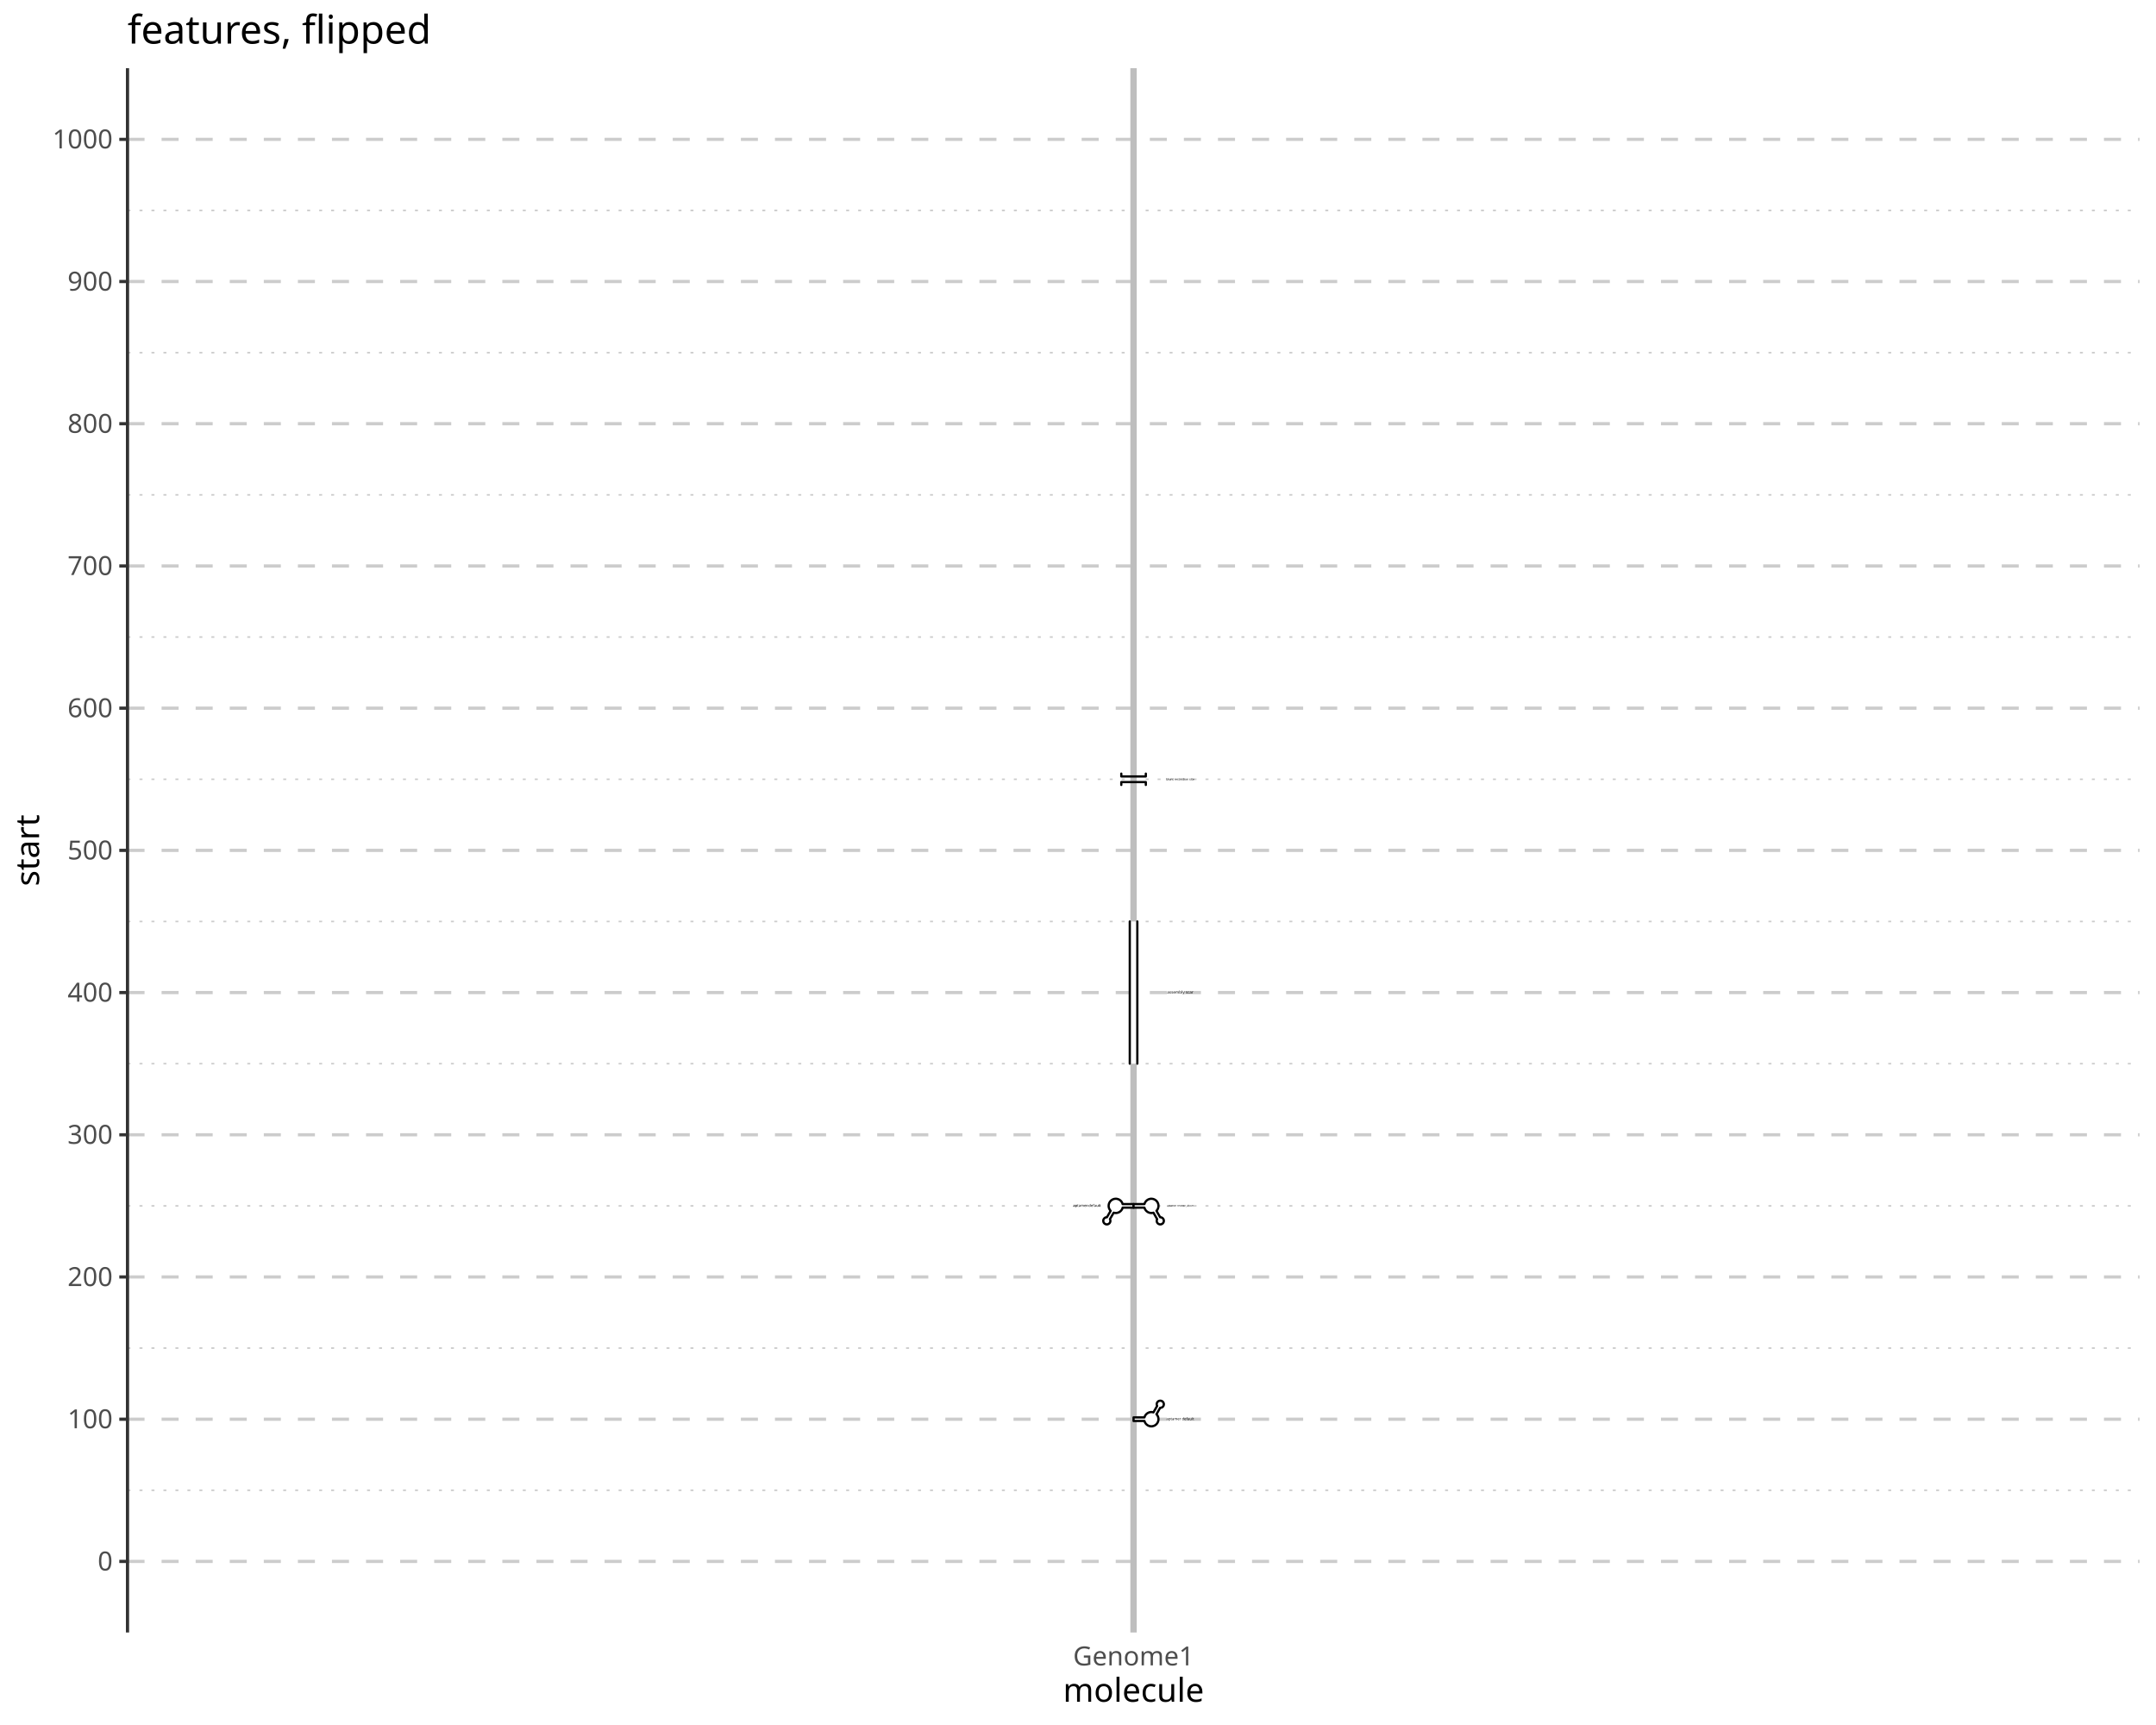
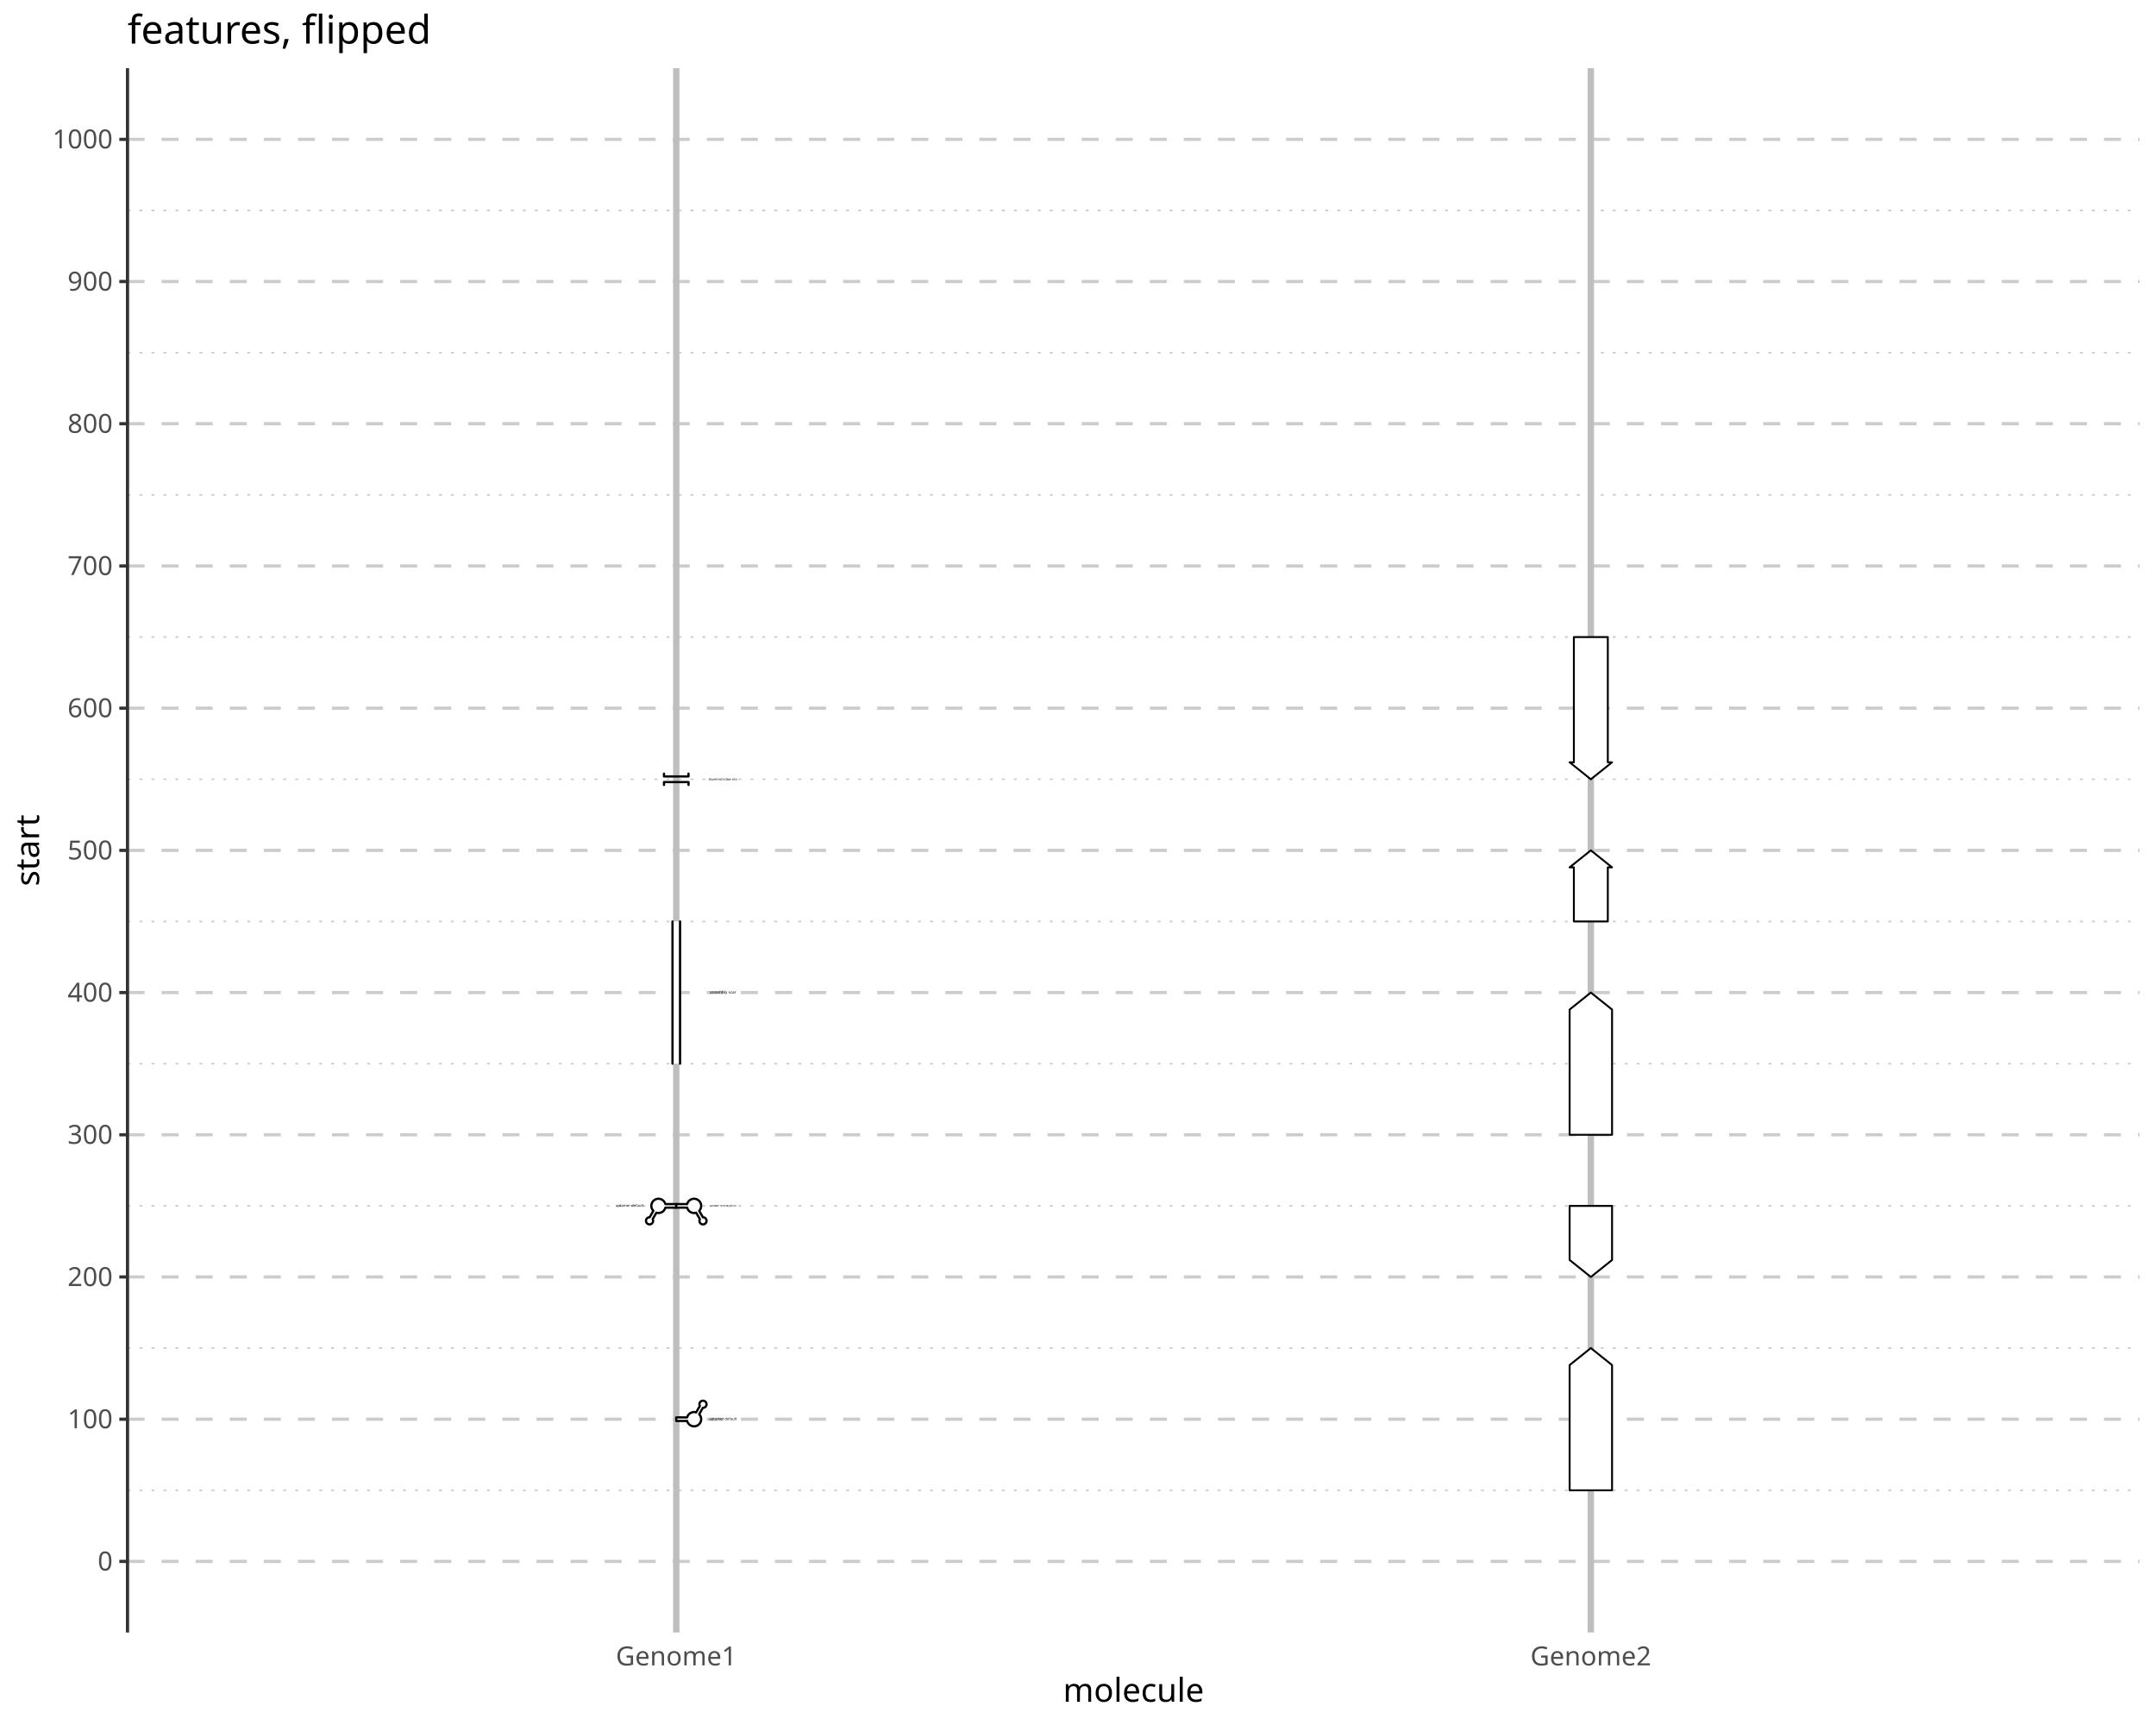
<svg xmlns="http://www.w3.org/2000/svg" class="svglite" data-engine-version="2.0" width="720.00pt" height="576.00pt" viewBox="0 0 720.00 576.00">
  <defs>
    <style type="text/css">
    .svglite line, .svglite polyline, .svglite polygon, .svglite path, .svglite rect, .svglite circle {
      fill: none;
      stroke: #000000;
      stroke-linecap: round;
      stroke-linejoin: round;
      stroke-miterlimit: 10.00;
    }
  </style>
  </defs>
  <rect width="100%" height="100%" style="stroke: none; fill: #FFFFFF;" />
  <defs>
    <clipPath id="cpMC4wMHw3MjAuMDB8MC4wMHw1NzYuMDA=">
      <rect x="0.00" y="0.00" width="720.00" height="576.00" />
    </clipPath>
  </defs>
  <g clip-path="url(#cpMC4wMHw3MjAuMDB8MC4wMHw1NzYuMDA=)">
    <rect x="0.00" y="0.00" width="720.00" height="576.00" style="stroke-width: 1.07; stroke: #FFFFFF; fill: #FFFFFF;" />
  </g>
  <defs>
    <clipPath id="cpNDIuNTh8NzE0LjUyfDIyLjc4fDU0NS4xMQ==">
      <rect x="42.58" y="22.78" width="671.94" height="522.33" />
    </clipPath>
  </defs>
  <g clip-path="url(#cpNDIuNTh8NzE0LjUyfDIyLjc4fDU0NS4xMQ==)">
    <polyline points="42.58,497.63 714.52,497.63 " style="stroke-width: 0.53; stroke: #CCCCCC; stroke-dasharray: 1.00,3.00; stroke-linecap: butt;" />
    <polyline points="42.58,450.14 714.52,450.14 " style="stroke-width: 0.53; stroke: #CCCCCC; stroke-dasharray: 1.00,3.00; stroke-linecap: butt;" />
    <polyline points="42.58,402.66 714.52,402.66 " style="stroke-width: 0.53; stroke: #CCCCCC; stroke-dasharray: 1.00,3.00; stroke-linecap: butt;" />
    <polyline points="42.58,355.17 714.52,355.17 " style="stroke-width: 0.53; stroke: #CCCCCC; stroke-dasharray: 1.00,3.00; stroke-linecap: butt;" />
    <polyline points="42.58,307.69 714.52,307.69 " style="stroke-width: 0.53; stroke: #CCCCCC; stroke-dasharray: 1.00,3.00; stroke-linecap: butt;" />
    <polyline points="42.58,260.21 714.52,260.21 " style="stroke-width: 0.53; stroke: #CCCCCC; stroke-dasharray: 1.00,3.00; stroke-linecap: butt;" />
    <polyline points="42.58,212.72 714.52,212.72 " style="stroke-width: 0.53; stroke: #CCCCCC; stroke-dasharray: 1.00,3.00; stroke-linecap: butt;" />
    <polyline points="42.58,165.24 714.52,165.24 " style="stroke-width: 0.53; stroke: #CCCCCC; stroke-dasharray: 1.00,3.00; stroke-linecap: butt;" />
    <polyline points="42.58,117.75 714.52,117.75 " style="stroke-width: 0.53; stroke: #CCCCCC; stroke-dasharray: 1.00,3.00; stroke-linecap: butt;" />
    <polyline points="42.58,70.27 714.52,70.27 " style="stroke-width: 0.53; stroke: #CCCCCC; stroke-dasharray: 1.00,3.00; stroke-linecap: butt;" />
    <polyline points="42.58,521.37 714.52,521.37 " style="stroke-width: 1.07; stroke: #CCCCCC; stroke-dasharray: 5.69,5.69; stroke-linecap: butt;" />
    <polyline points="42.58,473.89 714.52,473.89 " style="stroke-width: 1.07; stroke: #CCCCCC; stroke-dasharray: 5.69,5.69; stroke-linecap: butt;" />
    <polyline points="42.58,426.40 714.52,426.40 " style="stroke-width: 1.07; stroke: #CCCCCC; stroke-dasharray: 5.69,5.69; stroke-linecap: butt;" />
    <polyline points="42.58,378.92 714.52,378.92 " style="stroke-width: 1.07; stroke: #CCCCCC; stroke-dasharray: 5.69,5.69; stroke-linecap: butt;" />
    <polyline points="42.58,331.43 714.52,331.43 " style="stroke-width: 1.07; stroke: #CCCCCC; stroke-dasharray: 5.69,5.69; stroke-linecap: butt;" />
    <polyline points="42.58,283.95 714.52,283.95 " style="stroke-width: 1.07; stroke: #CCCCCC; stroke-dasharray: 5.69,5.69; stroke-linecap: butt;" />
    <polyline points="42.58,236.46 714.52,236.46 " style="stroke-width: 1.07; stroke: #CCCCCC; stroke-dasharray: 5.69,5.69; stroke-linecap: butt;" />
    <polyline points="42.58,188.98 714.52,188.98 " style="stroke-width: 1.07; stroke: #CCCCCC; stroke-dasharray: 5.69,5.69; stroke-linecap: butt;" />
    <polyline points="42.58,141.49 714.52,141.49 " style="stroke-width: 1.07; stroke: #CCCCCC; stroke-dasharray: 5.69,5.69; stroke-linecap: butt;" />
    <polyline points="42.58,94.01 714.52,94.01 " style="stroke-width: 1.07; stroke: #CCCCCC; stroke-dasharray: 5.69,5.69; stroke-linecap: butt;" />
    <polyline points="42.58,46.53 714.52,46.53 " style="stroke-width: 1.07; stroke: #CCCCCC; stroke-dasharray: 5.69,5.69; stroke-linecap: butt;" />
-     <polyline points="378.55,545.11 378.55,22.78 " style="stroke-width: 2.13; stroke: #BEBEBE; stroke-linecap: butt;" />
-     <polygon points="378.55,473.29 382.19,473.29 382.19,473.29 382.22,473.19 382.26,473.08 382.30,472.98 382.34,472.88 382.39,472.79 382.44,472.69 382.50,472.60 382.55,472.51 382.62,472.43 382.68,472.35 382.76,472.27 382.83,472.19 382.91,472.12 382.99,472.05 383.07,471.98 383.16,471.92 383.25,471.86 383.34,471.81 383.43,471.76 383.53,471.71 383.63,471.67 383.73,471.63 383.83,471.60 383.94,471.57 384.05,471.55 384.16,471.53 384.27,471.52 384.38,471.51 384.49,471.51 384.49,471.51 384.52,471.51 384.54,471.51 384.57,471.51 384.59,471.51 384.62,471.51 384.64,471.51 384.67,471.52 384.69,471.52 384.72,471.52 384.74,471.52 384.76,471.52 384.79,471.53 384.81,471.53 384.84,471.53 384.86,471.54 384.88,471.54 384.91,471.55 384.93,471.55 384.96,471.55 384.98,471.56 385.00,471.56 385.03,471.57 385.05,471.57 385.07,471.58 385.10,471.59 385.12,471.59 385.14,471.60 385.17,471.61 385.19,471.61 386.43,469.46 386.43,469.46 386.42,469.44 386.41,469.42 386.41,469.40 386.40,469.39 386.39,469.37 386.38,469.35 386.37,469.33 386.37,469.31 386.36,469.30 386.35,469.28 386.35,469.26 386.34,469.24 386.33,469.22 386.33,469.20 386.32,469.18 386.32,469.16 386.31,469.14 386.31,469.12 386.31,469.10 386.30,469.08 386.30,469.06 386.30,469.04 386.29,469.02 386.29,469.00 386.29,468.98 386.29,468.96 386.29,468.94 386.29,468.92 386.29,468.90 386.29,468.90 386.29,468.83 386.29,468.76 386.30,468.70 386.32,468.63 386.33,468.57 386.35,468.51 386.37,468.45 386.40,468.39 386.43,468.33 386.46,468.28 386.49,468.23 386.53,468.18 386.57,468.13 386.61,468.08 386.66,468.03 386.70,467.99 386.75,467.95 386.80,467.92 386.86,467.88 386.91,467.85 386.97,467.82 387.03,467.80 387.09,467.77 387.15,467.75 387.21,467.74 387.28,467.73 387.34,467.72 387.41,467.71 387.48,467.71 387.48,467.71 387.54,467.71 387.61,467.72 387.67,467.73 387.74,467.74 387.80,467.75 387.86,467.77 387.92,467.80 387.98,467.82 388.04,467.85 388.09,467.88 388.15,467.92 388.20,467.95 388.25,467.99 388.29,468.03 388.34,468.08 388.38,468.13 388.42,468.18 388.46,468.23 388.49,468.28 388.52,468.33 388.55,468.39 388.58,468.45 388.60,468.51 388.62,468.57 388.63,468.63 388.65,468.70 388.66,468.76 388.66,468.83 388.66,468.90 388.66,468.90 388.66,468.96 388.66,469.03 388.65,469.10 388.63,469.16 388.62,469.22 388.60,469.29 388.58,469.35 388.55,469.40 388.52,469.46 388.49,469.52 388.46,469.57 388.42,469.62 388.38,469.67 388.34,469.72 388.29,469.76 388.25,469.80 388.20,469.84 388.15,469.88 388.09,469.91 388.04,469.94 387.98,469.97 387.92,470.00 387.86,470.02 387.80,470.04 387.74,470.06 387.67,470.07 387.61,470.08 387.54,470.08 387.48,470.09 387.48,470.09 387.47,470.09 387.47,470.09 387.47,470.09 387.47,470.09 387.47,470.09 387.47,470.09 387.47,470.09 387.47,470.09 387.47,470.08 387.46,470.08 387.46,470.08 387.46,470.08 387.46,470.08 387.46,470.08 387.46,470.08 387.46,470.08 387.46,470.08 387.46,470.08 387.45,470.08 387.45,470.08 387.45,470.08 387.45,470.08 387.45,470.08 387.45,470.08 387.45,470.08 387.45,470.08 387.45,470.08 387.45,470.08 387.44,470.08 386.20,472.24 386.20,472.24 386.24,472.28 386.28,472.33 386.32,472.37 386.36,472.42 386.40,472.47 386.44,472.52 386.47,472.57 386.51,472.62 386.54,472.68 386.57,472.73 386.60,472.78 386.63,472.84 386.65,472.89 386.68,472.95 386.70,473.01 386.72,473.07 386.75,473.13 386.77,473.19 386.78,473.25 386.80,473.31 386.81,473.37 386.83,473.43 386.84,473.50 386.85,473.56 386.86,473.62 386.86,473.69 386.87,473.75 386.87,473.82 386.87,473.89 386.87,473.89 386.87,474.02 386.86,474.15 386.84,474.28 386.81,474.41 386.78,474.54 386.74,474.66 386.70,474.78 386.64,474.90 386.59,475.01 386.52,475.12 386.46,475.23 386.38,475.33 386.30,475.43 386.22,475.52 386.13,475.61 386.04,475.69 385.94,475.77 385.84,475.85 385.73,475.92 385.62,475.98 385.51,476.04 385.39,476.09 385.27,476.13 385.15,476.17 385.02,476.20 384.89,476.23 384.76,476.25 384.63,476.26 384.49,476.26 384.49,476.26 384.38,476.26 384.27,476.25 384.16,476.24 384.05,476.22 383.94,476.20 383.83,476.17 383.73,476.14 383.63,476.10 383.53,476.06 383.43,476.01 383.34,475.96 383.25,475.91 383.16,475.85 383.07,475.79 382.99,475.72 382.91,475.65 382.83,475.58 382.76,475.50 382.68,475.42 382.62,475.34 382.55,475.26 382.49,475.17 382.44,475.08 382.39,474.98 382.34,474.89 382.30,474.79 382.26,474.69 382.22,474.59 382.19,474.48 378.55,474.48 " style="stroke-width: 0.75; fill: #FFFFFF;" />
-     <polygon points="378.55,403.25 374.91,403.25 374.91,403.25 374.88,403.36 374.84,403.46 374.81,403.56 374.76,403.66 374.72,403.76 374.66,403.85 374.61,403.94 374.55,404.03 374.49,404.12 374.42,404.20 374.35,404.28 374.27,404.35 374.20,404.43 374.12,404.50 374.03,404.56 373.95,404.62 373.86,404.68 373.77,404.74 373.67,404.79 373.57,404.83 373.47,404.87 373.37,404.91 373.27,404.94 373.16,404.97 373.06,404.99 372.95,405.01 372.84,405.03 372.72,405.03 372.61,405.04 372.61,405.04 372.58,405.04 372.56,405.04 372.54,405.03 372.51,405.03 372.49,405.03 372.46,405.03 372.44,405.03 372.41,405.03 372.39,405.03 372.36,405.02 372.34,405.02 372.31,405.02 372.29,405.01 372.27,405.01 372.24,405.01 372.22,405.00 372.19,405.00 372.17,405.00 372.15,404.99 372.12,404.99 372.10,404.98 372.08,404.98 372.05,404.97 372.03,404.96 372.01,404.96 371.98,404.95 371.96,404.95 371.94,404.94 371.92,404.93 370.67,407.09 370.67,407.09 370.68,407.11 370.69,407.12 370.70,407.14 370.71,407.16 370.71,407.18 370.72,407.19 370.73,407.21 370.74,407.23 370.74,407.25 370.75,407.27 370.76,407.29 370.76,407.31 370.77,407.33 370.77,407.34 370.78,407.36 370.78,407.38 370.79,407.40 370.79,407.42 370.80,407.44 370.80,407.46 370.80,407.48 370.81,407.50 370.81,407.52 370.81,407.54 370.81,407.56 370.81,407.58 370.82,407.61 370.82,407.63 370.82,407.65 370.82,407.65 370.81,407.72 370.81,407.78 370.80,407.85 370.79,407.91 370.77,407.97 370.75,408.04 370.73,408.10 370.70,408.15 370.67,408.21 370.64,408.27 370.61,408.32 370.57,408.37 370.53,408.42 370.49,408.47 370.45,408.51 370.40,408.55 370.35,408.59 370.30,408.63 370.25,408.66 370.19,408.69 370.13,408.72 370.08,408.75 370.02,408.77 369.95,408.79 369.89,408.81 369.83,408.82 369.76,408.83 369.70,408.83 369.63,408.84 369.63,408.84 369.56,408.83 369.49,408.83 369.43,408.82 369.36,408.81 369.30,408.79 369.24,408.77 369.18,408.75 369.12,408.72 369.06,408.69 369.01,408.66 368.96,408.63 368.91,408.59 368.86,408.55 368.81,408.51 368.77,408.47 368.72,408.42 368.68,408.37 368.65,408.32 368.61,408.27 368.58,408.21 368.55,408.15 368.53,408.10 368.50,408.04 368.48,407.97 368.47,407.91 368.46,407.85 368.45,407.78 368.44,407.72 368.44,407.65 368.44,407.65 368.44,407.58 368.45,407.51 368.46,407.45 368.47,407.38 368.48,407.32 368.50,407.26 368.53,407.20 368.55,407.14 368.58,407.08 368.61,407.03 368.65,406.98 368.68,406.93 368.72,406.88 368.77,406.83 368.81,406.79 368.86,406.74 368.91,406.70 368.96,406.67 369.01,406.63 369.06,406.60 369.12,406.57 369.18,406.55 369.24,406.52 369.30,406.50 369.36,406.49 369.43,406.48 369.49,406.47 369.56,406.46 369.63,406.46 369.63,406.46 369.63,406.46 369.63,406.46 369.63,406.46 369.63,406.46 369.63,406.46 369.63,406.46 369.64,406.46 369.64,406.46 369.64,406.46 369.64,406.46 369.64,406.46 369.64,406.46 369.64,406.46 369.64,406.46 369.64,406.46 369.65,406.46 369.65,406.46 369.65,406.46 369.65,406.46 369.65,406.46 369.65,406.46 369.65,406.46 369.65,406.46 369.65,406.46 369.65,406.46 369.66,406.46 369.66,406.46 369.66,406.46 369.66,406.46 370.90,404.31 370.90,404.31 370.86,404.26 370.82,404.22 370.78,404.17 370.74,404.12 370.70,404.08 370.67,404.03 370.63,403.97 370.60,403.92 370.57,403.87 370.53,403.82 370.51,403.76 370.48,403.71 370.45,403.65 370.42,403.59 370.40,403.54 370.38,403.48 370.36,403.42 370.34,403.36 370.32,403.30 370.30,403.24 370.29,403.17 370.28,403.11 370.27,403.05 370.26,402.99 370.25,402.92 370.24,402.86 370.24,402.79 370.23,402.73 370.23,402.66 370.23,402.66 370.24,402.52 370.25,402.39 370.27,402.26 370.29,402.13 370.32,402.01 370.36,401.88 370.41,401.76 370.46,401.65 370.52,401.53 370.58,401.42 370.65,401.32 370.72,401.22 370.80,401.12 370.89,401.02 370.97,400.93 371.07,400.85 371.17,400.77 371.27,400.70 371.37,400.63 371.48,400.57 371.60,400.51 371.71,400.46 371.83,400.41 371.96,400.37 372.08,400.34 372.21,400.32 372.34,400.30 372.48,400.29 372.61,400.28 372.61,400.28 372.72,400.28 372.84,400.29 372.95,400.31 373.06,400.32 373.16,400.35 373.27,400.38 373.37,400.41 373.48,400.44 373.57,400.49 373.67,400.53 373.77,400.58 373.86,400.64 373.95,400.69 374.03,400.76 374.12,400.82 374.20,400.89 374.27,400.96 374.35,401.04 374.42,401.12 374.49,401.20 374.55,401.29 374.61,401.38 374.66,401.47 374.72,401.56 374.76,401.66 374.81,401.76 374.84,401.86 374.88,401.96 374.91,402.06 378.55,402.06 " style="stroke-width: 0.75; fill: #FFFFFF;" />
-     <text x="394.14" y="474.18" text-anchor="middle" style="font-size: 1.22px; font-family: sans;" textLength="8.50px" lengthAdjust="spacingAndGlyphs">aptamer default</text>
-     <text x="362.96" y="402.95" text-anchor="middle" style="font-size: 1.22px; font-family: sans;" textLength="8.50px" lengthAdjust="spacingAndGlyphs">aptamer default</text>
-     <polygon points="378.55,403.25 382.19,403.25 382.19,403.25 382.22,403.36 382.26,403.46 382.30,403.56 382.34,403.66 382.39,403.76 382.44,403.85 382.50,403.94 382.55,404.03 382.62,404.12 382.68,404.20 382.76,404.28 382.83,404.35 382.91,404.43 382.99,404.50 383.07,404.56 383.16,404.62 383.25,404.68 383.34,404.74 383.43,404.79 383.53,404.83 383.63,404.87 383.73,404.91 383.83,404.94 383.94,404.97 384.05,404.99 384.16,405.01 384.27,405.03 384.38,405.03 384.49,405.04 384.49,405.04 384.52,405.04 384.54,405.04 384.57,405.03 384.59,405.03 384.62,405.03 384.64,405.03 384.67,405.03 384.69,405.03 384.72,405.03 384.74,405.02 384.76,405.02 384.79,405.02 384.81,405.01 384.84,405.01 384.86,405.01 384.88,405.00 384.91,405.00 384.93,405.00 384.96,404.99 384.98,404.99 385.00,404.98 385.03,404.98 385.05,404.97 385.07,404.96 385.10,404.96 385.12,404.95 385.14,404.95 385.17,404.94 385.19,404.93 386.43,407.09 386.43,407.09 386.42,407.11 386.41,407.12 386.41,407.14 386.40,407.16 386.39,407.18 386.38,407.19 386.37,407.21 386.37,407.23 386.36,407.25 386.35,407.27 386.35,407.29 386.34,407.31 386.33,407.33 386.33,407.34 386.32,407.36 386.32,407.38 386.31,407.40 386.31,407.42 386.31,407.44 386.30,407.46 386.30,407.48 386.30,407.50 386.29,407.52 386.29,407.54 386.29,407.56 386.29,407.58 386.29,407.61 386.29,407.63 386.29,407.65 386.29,407.65 386.29,407.72 386.29,407.78 386.30,407.85 386.32,407.91 386.33,407.97 386.35,408.04 386.37,408.10 386.40,408.15 386.43,408.21 386.46,408.27 386.49,408.32 386.53,408.37 386.57,408.42 386.61,408.47 386.66,408.51 386.70,408.55 386.75,408.59 386.80,408.63 386.86,408.66 386.91,408.69 386.97,408.72 387.03,408.75 387.09,408.77 387.15,408.79 387.21,408.81 387.28,408.82 387.34,408.83 387.41,408.83 387.48,408.84 387.48,408.84 387.54,408.83 387.61,408.83 387.67,408.82 387.74,408.81 387.80,408.79 387.86,408.77 387.92,408.75 387.98,408.72 388.04,408.69 388.09,408.66 388.15,408.63 388.20,408.59 388.25,408.55 388.29,408.51 388.34,408.47 388.38,408.42 388.42,408.37 388.46,408.32 388.49,408.27 388.52,408.21 388.55,408.15 388.58,408.10 388.60,408.04 388.62,407.97 388.63,407.91 388.65,407.85 388.66,407.78 388.66,407.72 388.66,407.65 388.66,407.65 388.66,407.58 388.66,407.51 388.65,407.45 388.63,407.38 388.62,407.32 388.60,407.26 388.58,407.20 388.55,407.14 388.52,407.08 388.49,407.03 388.46,406.98 388.42,406.93 388.38,406.88 388.34,406.83 388.29,406.79 388.25,406.74 388.20,406.70 388.15,406.67 388.09,406.63 388.04,406.60 387.98,406.57 387.92,406.55 387.86,406.52 387.80,406.50 387.74,406.49 387.67,406.48 387.61,406.47 387.54,406.46 387.48,406.46 387.48,406.46 387.47,406.46 387.47,406.46 387.47,406.46 387.47,406.46 387.47,406.46 387.47,406.46 387.47,406.46 387.47,406.46 387.47,406.46 387.46,406.46 387.46,406.46 387.46,406.46 387.46,406.46 387.46,406.46 387.46,406.46 387.46,406.46 387.46,406.46 387.46,406.46 387.45,406.46 387.45,406.46 387.45,406.46 387.45,406.46 387.45,406.46 387.45,406.46 387.45,406.46 387.45,406.46 387.45,406.46 387.45,406.46 387.44,406.46 386.20,404.31 386.20,404.31 386.24,404.26 386.28,404.22 386.32,404.17 386.36,404.12 386.40,404.08 386.44,404.03 386.47,403.97 386.51,403.92 386.54,403.87 386.57,403.82 386.60,403.76 386.63,403.71 386.65,403.65 386.68,403.59 386.70,403.54 386.72,403.48 386.75,403.42 386.77,403.36 386.78,403.30 386.80,403.24 386.81,403.17 386.83,403.11 386.84,403.05 386.85,402.99 386.86,402.92 386.86,402.86 386.87,402.79 386.87,402.73 386.87,402.66 386.87,402.66 386.87,402.52 386.86,402.39 386.84,402.26 386.81,402.13 386.78,402.01 386.74,401.88 386.70,401.76 386.64,401.65 386.59,401.53 386.52,401.42 386.46,401.32 386.38,401.22 386.30,401.12 386.22,401.02 386.13,400.93 386.04,400.85 385.94,400.77 385.84,400.70 385.73,400.63 385.62,400.57 385.51,400.51 385.39,400.46 385.27,400.41 385.15,400.37 385.02,400.34 384.89,400.32 384.76,400.30 384.63,400.29 384.49,400.28 384.49,400.28 384.38,400.28 384.27,400.29 384.16,400.31 384.05,400.32 383.94,400.35 383.83,400.38 383.73,400.41 383.63,400.44 383.53,400.49 383.43,400.53 383.34,400.58 383.25,400.64 383.16,400.69 383.07,400.76 382.99,400.82 382.91,400.89 382.83,400.96 382.76,401.04 382.68,401.12 382.62,401.20 382.55,401.29 382.49,401.38 382.44,401.47 382.39,401.56 382.34,401.66 382.30,401.76 382.26,401.86 382.22,401.96 382.19,402.06 378.55,402.06 " style="stroke-width: 0.75; fill: #FFFFFF;" />
-     <text x="394.14" y="402.85" text-anchor="middle" style="font-size: 0.81px; font-family: sans;" textLength="8.50px" lengthAdjust="spacingAndGlyphs">aptamer reverse_above</text>
-     <polygon points="377.29,355.17 377.29,307.69 379.81,307.69 379.81,355.17 " style="stroke-width: 0.75; stroke: none; fill: #FFFFFF;" />
-     <polyline points="377.29,355.17 377.29,307.69 " style="stroke-width: 0.75;" />
-     <polyline points="379.81,307.69 379.81,355.17 " style="stroke-width: 0.75;" />
-     <text x="394.14" y="331.75" text-anchor="middle" style="font-size: 1.33px; font-family: sans;" textLength="8.50px" lengthAdjust="spacingAndGlyphs">assembly scar</text>
-     <polyline points="374.46,262.10 374.46,261.15 382.65,261.15 382.65,262.10 " style="stroke-width: 0.75;" />
-     <polyline points="374.46,258.32 374.46,259.26 382.65,259.26 382.65,258.32 " style="stroke-width: 0.75;" />
-     <text x="394.14" y="260.54" text-anchor="middle" style="font-size: 0.99px; font-family: sans;" textLength="8.50px" lengthAdjust="spacingAndGlyphs">blunt restriction site</text>
+     <polyline points="225.84,545.11 225.84,22.78 " style="stroke-width: 2.13; stroke: #BEBEBE; stroke-linecap: butt;" />
+     <polyline points="531.26,545.11 531.26,22.78 " style="stroke-width: 2.13; stroke: #BEBEBE; stroke-linecap: butt;" />
+     <polygon points="225.84,473.29 229.48,473.29 229.48,473.29 229.51,473.19 229.55,473.08 229.58,472.98 229.63,472.88 229.67,472.79 229.73,472.69 229.78,472.60 229.84,472.51 229.90,472.43 229.97,472.35 230.04,472.27 230.12,472.19 230.19,472.12 230.27,472.05 230.36,471.98 230.44,471.92 230.53,471.86 230.62,471.81 230.72,471.76 230.82,471.71 230.92,471.67 231.02,471.63 231.12,471.60 231.23,471.57 231.33,471.55 231.44,471.53 231.55,471.52 231.67,471.51 231.78,471.51 231.78,471.51 231.81,471.51 231.83,471.51 231.85,471.51 231.88,471.51 231.90,471.51 231.93,471.51 231.95,471.52 231.98,471.52 232.00,471.52 232.03,471.52 232.05,471.52 232.08,471.53 232.10,471.53 232.12,471.53 232.15,471.54 232.17,471.54 232.20,471.55 232.22,471.55 232.24,471.55 232.27,471.56 232.29,471.56 232.31,471.57 232.34,471.57 232.36,471.58 232.38,471.59 232.41,471.59 232.43,471.60 232.45,471.61 232.48,471.61 233.72,469.46 233.72,469.46 233.71,469.44 233.70,469.42 233.69,469.40 233.68,469.39 233.68,469.37 233.67,469.35 233.66,469.33 233.65,469.31 233.65,469.30 233.64,469.28 233.63,469.26 233.63,469.24 233.62,469.22 233.62,469.20 233.61,469.18 233.61,469.16 233.60,469.14 233.60,469.12 233.59,469.10 233.59,469.08 233.59,469.06 233.58,469.04 233.58,469.02 233.58,469.00 233.58,468.98 233.58,468.96 233.57,468.94 233.57,468.92 233.57,468.90 233.57,468.90 233.58,468.83 233.58,468.76 233.59,468.70 233.60,468.63 233.62,468.57 233.64,468.51 233.66,468.45 233.69,468.39 233.72,468.33 233.75,468.28 233.78,468.23 233.82,468.18 233.86,468.13 233.90,468.08 233.94,468.03 233.99,467.99 234.04,467.95 234.09,467.92 234.14,467.88 234.20,467.85 234.26,467.82 234.31,467.80 234.37,467.77 234.44,467.75 234.50,467.74 234.56,467.73 234.63,467.72 234.69,467.71 234.76,467.71 234.76,467.71 234.83,467.71 234.90,467.72 234.96,467.73 235.03,467.74 235.09,467.75 235.15,467.77 235.21,467.80 235.27,467.82 235.33,467.85 235.38,467.88 235.43,467.92 235.48,467.95 235.53,467.99 235.58,468.03 235.62,468.08 235.67,468.13 235.71,468.18 235.74,468.23 235.78,468.28 235.81,468.33 235.84,468.39 235.86,468.45 235.89,468.51 235.91,468.57 235.92,468.63 235.93,468.70 235.94,468.76 235.95,468.83 235.95,468.90 235.95,468.90 235.95,468.96 235.94,469.03 235.93,469.10 235.92,469.16 235.91,469.22 235.89,469.29 235.86,469.35 235.84,469.40 235.81,469.46 235.78,469.52 235.74,469.57 235.71,469.62 235.67,469.67 235.62,469.72 235.58,469.76 235.53,469.80 235.48,469.84 235.43,469.88 235.38,469.91 235.33,469.94 235.27,469.97 235.21,470.00 235.15,470.02 235.09,470.04 235.03,470.06 234.96,470.07 234.90,470.08 234.83,470.08 234.76,470.09 234.76,470.09 234.76,470.09 234.76,470.09 234.76,470.09 234.76,470.09 234.76,470.09 234.76,470.09 234.75,470.09 234.75,470.09 234.75,470.08 234.75,470.08 234.75,470.08 234.75,470.08 234.75,470.08 234.75,470.08 234.75,470.08 234.74,470.08 234.74,470.08 234.74,470.08 234.74,470.08 234.74,470.08 234.74,470.08 234.74,470.08 234.74,470.08 234.74,470.08 234.74,470.08 234.73,470.08 234.73,470.08 234.73,470.08 234.73,470.08 233.49,472.24 233.49,472.24 233.53,472.28 233.57,472.33 233.61,472.37 233.65,472.42 233.69,472.47 233.72,472.52 233.76,472.57 233.79,472.62 233.82,472.68 233.86,472.73 233.89,472.78 233.91,472.84 233.94,472.89 233.97,472.95 233.99,473.01 234.01,473.07 234.03,473.13 234.05,473.19 234.07,473.25 234.09,473.31 234.10,473.37 234.11,473.43 234.12,473.50 234.13,473.56 234.14,473.62 234.15,473.69 234.15,473.75 234.16,473.82 234.16,473.89 234.16,473.89 234.15,474.02 234.14,474.15 234.12,474.28 234.10,474.41 234.07,474.54 234.03,474.66 233.98,474.78 233.93,474.90 233.87,475.01 233.81,475.12 233.74,475.23 233.67,475.33 233.59,475.43 233.50,475.52 233.42,475.61 233.32,475.69 233.22,475.77 233.12,475.85 233.02,475.92 232.91,475.98 232.79,476.04 232.68,476.09 232.56,476.13 232.43,476.17 232.31,476.20 232.18,476.23 232.05,476.25 231.92,476.26 231.78,476.26 231.78,476.26 231.67,476.26 231.55,476.25 231.44,476.24 231.33,476.22 231.23,476.20 231.12,476.17 231.02,476.14 230.92,476.10 230.82,476.06 230.72,476.01 230.62,475.96 230.53,475.91 230.44,475.85 230.36,475.79 230.27,475.72 230.19,475.65 230.12,475.58 230.04,475.50 229.97,475.42 229.90,475.34 229.84,475.26 229.78,475.17 229.73,475.08 229.67,474.98 229.63,474.89 229.58,474.79 229.55,474.69 229.51,474.59 229.48,474.48 225.84,474.48 " style="stroke-width: 0.75; fill: #FFFFFF;" />
+     <polygon points="225.84,403.25 222.20,403.25 222.20,403.25 222.17,403.36 222.13,403.46 222.09,403.56 222.05,403.66 222.00,403.76 221.95,403.85 221.90,403.94 221.84,404.03 221.77,404.12 221.71,404.20 221.64,404.28 221.56,404.35 221.48,404.43 221.40,404.50 221.32,404.56 221.23,404.62 221.14,404.68 221.05,404.74 220.96,404.79 220.86,404.83 220.76,404.87 220.66,404.91 220.56,404.94 220.45,404.97 220.34,404.99 220.23,405.01 220.12,405.03 220.01,405.03 219.90,405.04 219.90,405.04 219.87,405.04 219.85,405.04 219.82,405.03 219.80,405.03 219.77,405.03 219.75,405.03 219.72,405.03 219.70,405.03 219.67,405.03 219.65,405.02 219.63,405.02 219.60,405.02 219.58,405.01 219.55,405.01 219.53,405.01 219.51,405.00 219.48,405.00 219.46,405.00 219.43,404.99 219.41,404.99 219.39,404.98 219.36,404.98 219.34,404.97 219.32,404.96 219.29,404.96 219.27,404.95 219.25,404.95 219.22,404.94 219.20,404.93 217.96,407.09 217.96,407.09 217.97,407.11 217.98,407.12 217.98,407.14 217.99,407.16 218.00,407.18 218.01,407.19 218.02,407.21 218.02,407.23 218.03,407.25 218.04,407.27 218.04,407.29 218.05,407.31 218.06,407.33 218.06,407.34 218.07,407.36 218.07,407.38 218.08,407.40 218.08,407.42 218.08,407.44 218.09,407.46 218.09,407.48 218.09,407.50 218.10,407.52 218.10,407.54 218.10,407.56 218.10,407.58 218.10,407.61 218.10,407.63 218.10,407.65 218.10,407.65 218.10,407.72 218.10,407.78 218.09,407.85 218.07,407.91 218.06,407.97 218.04,408.04 218.02,408.10 217.99,408.15 217.96,408.21 217.93,408.27 217.90,408.32 217.86,408.37 217.82,408.42 217.78,408.47 217.73,408.51 217.69,408.55 217.64,408.59 217.59,408.63 217.53,408.66 217.48,408.69 217.42,408.72 217.36,408.75 217.30,408.77 217.24,408.79 217.18,408.81 217.11,408.82 217.05,408.83 216.98,408.83 216.91,408.84 216.91,408.84 216.85,408.83 216.78,408.83 216.72,408.82 216.65,408.81 216.59,408.79 216.53,408.77 216.47,408.75 216.41,408.72 216.35,408.69 216.30,408.66 216.24,408.63 216.19,408.59 216.14,408.55 216.10,408.51 216.05,408.47 216.01,408.42 215.97,408.37 215.93,408.32 215.90,408.27 215.87,408.21 215.84,408.15 215.81,408.10 215.79,408.04 215.77,407.97 215.76,407.91 215.74,407.85 215.73,407.78 215.73,407.72 215.73,407.65 215.73,407.65 215.73,407.58 215.73,407.51 215.74,407.45 215.76,407.38 215.77,407.32 215.79,407.26 215.81,407.20 215.84,407.14 215.87,407.08 215.90,407.03 215.93,406.98 215.97,406.93 216.01,406.88 216.05,406.83 216.10,406.79 216.14,406.74 216.19,406.70 216.24,406.67 216.30,406.63 216.35,406.60 216.41,406.57 216.47,406.55 216.53,406.52 216.59,406.50 216.65,406.49 216.72,406.48 216.78,406.47 216.85,406.46 216.91,406.46 216.91,406.46 216.92,406.46 216.92,406.46 216.92,406.46 216.92,406.46 216.92,406.46 216.92,406.46 216.92,406.46 216.92,406.46 216.92,406.46 216.93,406.46 216.93,406.46 216.93,406.46 216.93,406.46 216.93,406.46 216.93,406.46 216.93,406.46 216.93,406.46 216.93,406.46 216.94,406.46 216.94,406.46 216.94,406.46 216.94,406.46 216.94,406.46 216.94,406.46 216.94,406.46 216.94,406.46 216.94,406.46 216.95,406.46 216.95,406.46 218.19,404.31 218.19,404.31 218.15,404.26 218.11,404.22 218.07,404.17 218.03,404.12 217.99,404.08 217.95,404.03 217.92,403.97 217.88,403.92 217.85,403.87 217.82,403.82 217.79,403.76 217.76,403.71 217.74,403.65 217.71,403.59 217.69,403.54 217.67,403.48 217.64,403.42 217.62,403.36 217.61,403.30 217.59,403.24 217.58,403.17 217.56,403.11 217.55,403.05 217.54,402.99 217.53,402.92 217.53,402.86 217.52,402.79 217.52,402.73 217.52,402.66 217.52,402.66 217.52,402.52 217.54,402.39 217.55,402.26 217.58,402.13 217.61,402.01 217.65,401.88 217.69,401.76 217.75,401.65 217.80,401.53 217.87,401.42 217.93,401.32 218.01,401.22 218.09,401.12 218.17,401.02 218.26,400.93 218.35,400.85 218.45,400.77 218.55,400.70 218.66,400.63 218.77,400.57 218.88,400.51 219.00,400.46 219.12,400.41 219.24,400.37 219.37,400.34 219.50,400.32 219.63,400.30 219.76,400.29 219.90,400.28 219.90,400.28 220.01,400.28 220.12,400.29 220.23,400.31 220.34,400.32 220.45,400.35 220.56,400.38 220.66,400.41 220.76,400.44 220.86,400.49 220.96,400.53 221.05,400.58 221.14,400.64 221.23,400.69 221.32,400.76 221.40,400.82 221.48,400.89 221.56,400.96 221.64,401.04 221.71,401.12 221.77,401.20 221.84,401.29 221.90,401.38 221.95,401.47 222.00,401.56 222.05,401.66 222.09,401.76 222.13,401.86 222.17,401.96 222.20,402.06 225.84,402.06 " style="stroke-width: 0.75; fill: #FFFFFF;" />
+     <text x="241.43" y="474.18" text-anchor="middle" style="font-size: 1.22px; font-family: sans;" textLength="8.50px" lengthAdjust="spacingAndGlyphs">aptamer default</text>
+     <text x="210.25" y="402.95" text-anchor="middle" style="font-size: 1.22px; font-family: sans;" textLength="8.50px" lengthAdjust="spacingAndGlyphs">aptamer default</text>
+     <polygon points="225.84,403.25 229.48,403.25 229.48,403.25 229.51,403.36 229.55,403.46 229.58,403.56 229.63,403.66 229.67,403.76 229.73,403.85 229.78,403.94 229.84,404.03 229.90,404.12 229.97,404.20 230.04,404.28 230.12,404.35 230.19,404.43 230.27,404.50 230.36,404.56 230.44,404.62 230.53,404.68 230.62,404.74 230.72,404.79 230.82,404.83 230.92,404.87 231.02,404.91 231.12,404.94 231.23,404.97 231.33,404.99 231.44,405.01 231.55,405.03 231.67,405.03 231.78,405.04 231.78,405.04 231.81,405.04 231.83,405.04 231.85,405.03 231.88,405.03 231.90,405.03 231.93,405.03 231.95,405.03 231.98,405.03 232.00,405.03 232.03,405.02 232.05,405.02 232.08,405.02 232.10,405.01 232.12,405.01 232.15,405.01 232.17,405.00 232.20,405.00 232.22,405.00 232.24,404.99 232.27,404.99 232.29,404.98 232.31,404.98 232.34,404.97 232.36,404.96 232.38,404.96 232.41,404.95 232.43,404.95 232.45,404.94 232.48,404.93 233.72,407.09 233.72,407.09 233.71,407.11 233.70,407.12 233.69,407.14 233.68,407.16 233.68,407.18 233.67,407.19 233.66,407.21 233.65,407.23 233.65,407.25 233.64,407.27 233.63,407.29 233.63,407.31 233.62,407.33 233.62,407.34 233.61,407.36 233.61,407.38 233.60,407.40 233.60,407.42 233.59,407.44 233.59,407.46 233.59,407.48 233.58,407.50 233.58,407.52 233.58,407.54 233.58,407.56 233.58,407.58 233.57,407.61 233.57,407.63 233.57,407.65 233.57,407.65 233.58,407.72 233.58,407.78 233.59,407.85 233.60,407.91 233.62,407.97 233.64,408.04 233.66,408.10 233.69,408.15 233.72,408.21 233.75,408.27 233.78,408.32 233.82,408.37 233.86,408.42 233.90,408.47 233.94,408.51 233.99,408.55 234.04,408.59 234.09,408.63 234.14,408.66 234.20,408.69 234.26,408.72 234.31,408.75 234.37,408.77 234.44,408.79 234.50,408.81 234.56,408.82 234.63,408.83 234.69,408.83 234.76,408.84 234.76,408.84 234.83,408.83 234.90,408.83 234.96,408.82 235.03,408.81 235.09,408.79 235.15,408.77 235.21,408.75 235.27,408.72 235.33,408.69 235.38,408.66 235.43,408.63 235.48,408.59 235.53,408.55 235.58,408.51 235.62,408.47 235.67,408.42 235.71,408.37 235.74,408.32 235.78,408.27 235.81,408.21 235.84,408.15 235.86,408.10 235.89,408.04 235.91,407.97 235.92,407.91 235.93,407.85 235.94,407.78 235.95,407.72 235.95,407.65 235.95,407.65 235.95,407.58 235.94,407.51 235.93,407.45 235.92,407.38 235.91,407.32 235.89,407.26 235.86,407.20 235.84,407.14 235.81,407.08 235.78,407.03 235.74,406.98 235.71,406.93 235.67,406.88 235.62,406.83 235.58,406.79 235.53,406.74 235.48,406.70 235.43,406.67 235.38,406.63 235.33,406.60 235.27,406.57 235.21,406.55 235.15,406.52 235.09,406.50 235.03,406.49 234.96,406.48 234.90,406.47 234.83,406.46 234.76,406.46 234.76,406.46 234.76,406.46 234.76,406.46 234.76,406.46 234.76,406.46 234.76,406.46 234.76,406.46 234.75,406.46 234.75,406.46 234.75,406.46 234.75,406.46 234.75,406.46 234.75,406.46 234.75,406.46 234.75,406.46 234.75,406.46 234.74,406.46 234.74,406.46 234.74,406.46 234.74,406.46 234.74,406.46 234.74,406.46 234.74,406.46 234.74,406.46 234.74,406.46 234.74,406.46 234.73,406.46 234.73,406.46 234.73,406.46 234.73,406.46 233.49,404.31 233.49,404.31 233.53,404.26 233.57,404.22 233.61,404.17 233.65,404.12 233.69,404.08 233.72,404.03 233.76,403.97 233.79,403.92 233.82,403.87 233.86,403.82 233.89,403.76 233.91,403.71 233.94,403.65 233.97,403.59 233.99,403.54 234.01,403.48 234.03,403.42 234.05,403.36 234.07,403.30 234.09,403.24 234.10,403.17 234.11,403.11 234.12,403.05 234.13,402.99 234.14,402.92 234.15,402.86 234.15,402.79 234.16,402.73 234.16,402.66 234.16,402.66 234.15,402.52 234.14,402.39 234.12,402.26 234.10,402.13 234.07,402.01 234.03,401.88 233.98,401.76 233.93,401.65 233.87,401.53 233.81,401.42 233.74,401.32 233.67,401.22 233.59,401.12 233.50,401.02 233.42,400.93 233.32,400.85 233.22,400.77 233.12,400.70 233.02,400.63 232.91,400.57 232.79,400.51 232.68,400.46 232.56,400.41 232.43,400.37 232.31,400.34 232.18,400.32 232.05,400.30 231.92,400.29 231.78,400.28 231.78,400.28 231.67,400.28 231.55,400.29 231.44,400.31 231.33,400.32 231.23,400.35 231.12,400.38 231.02,400.41 230.92,400.44 230.82,400.49 230.72,400.53 230.62,400.58 230.53,400.64 230.44,400.69 230.36,400.76 230.27,400.82 230.19,400.89 230.12,400.96 230.04,401.04 229.97,401.12 229.90,401.20 229.84,401.29 229.78,401.38 229.73,401.47 229.67,401.56 229.63,401.66 229.58,401.76 229.55,401.86 229.51,401.96 229.48,402.06 225.84,402.06 " style="stroke-width: 0.75; fill: #FFFFFF;" />
+     <text x="241.43" y="402.85" text-anchor="middle" style="font-size: 0.81px; font-family: sans;" textLength="8.50px" lengthAdjust="spacingAndGlyphs">aptamer reverse_above</text>
+     <polygon points="224.58,355.17 224.58,307.69 227.10,307.69 227.10,355.17 " style="stroke-width: 0.75; stroke: none; fill: #FFFFFF;" />
+     <polyline points="224.58,355.17 224.58,307.69 " style="stroke-width: 0.75;" />
+     <polyline points="227.10,307.69 227.10,355.17 " style="stroke-width: 0.75;" />
+     <text x="241.43" y="331.75" text-anchor="middle" style="font-size: 1.33px; font-family: sans;" textLength="8.50px" lengthAdjust="spacingAndGlyphs">assembly scar</text>
+     <polyline points="221.74,262.10 221.74,261.15 229.93,261.15 229.93,262.10 " style="stroke-width: 0.75;" />
+     <polyline points="221.74,258.32 221.74,259.26 229.93,259.26 229.93,258.32 " style="stroke-width: 0.75;" />
+     <text x="241.43" y="260.54" text-anchor="middle" style="font-size: 0.99px; font-family: sans;" textLength="8.50px" lengthAdjust="spacingAndGlyphs">blunt restriction site</text>
+     <polygon points="538.35,497.63 524.18,497.63 524.18,455.81 524.18,455.81 531.26,450.14 538.35,455.81 538.35,455.81 " style="stroke-width: 0.64; fill: #FFFFFF;" />
+     <polygon points="538.35,402.66 524.18,402.66 524.18,420.73 524.18,420.73 531.26,426.40 538.35,420.73 538.35,420.73 " style="stroke-width: 0.64; fill: #FFFFFF;" />
+     <polygon points="538.35,378.92 524.18,378.92 524.18,337.10 524.18,337.10 531.26,331.43 538.35,337.10 538.35,337.10 " style="stroke-width: 0.64; fill: #FFFFFF;" />
+     <polygon points="536.93,307.69 525.60,307.69 525.60,289.62 524.18,289.62 531.26,283.95 538.35,289.62 536.93,289.62 " style="stroke-width: 0.64; fill: #FFFFFF;" />
+     <polygon points="536.93,212.72 525.60,212.72 525.60,254.54 524.18,254.54 531.26,260.21 538.35,254.54 536.93,254.54 " style="stroke-width: 0.64; fill: #FFFFFF;" />
  </g>
  <g clip-path="url(#cpMC4wMHw3MjAuMDB8MC4wMHw1NzYuMDA=)">
- </g>
-   <defs>
-     <clipPath id="cpNDIuNTh8NzE0LjUyfDIyLjc4fDIyLjc4">
-       <rect x="42.58" y="22.78" width="671.94" height="0.00" />
-     </clipPath>
-   </defs>
-   <g clip-path="url(#cpNDIuNTh8NzE0LjUyfDIyLjc4fDIyLjc4)">
- </g>
-   <g clip-path="url(#cpMC4wMHw3MjAuMDB8MC4wMHw1NzYuMDA=)">
-     <text x="378.55" y="556.10" text-anchor="middle" style="font-size: 8.80px; fill: #4D4D4D; font-family: sans;" textLength="38.65px" lengthAdjust="spacingAndGlyphs">Genome1</text>
    <polyline points="42.58,545.11 42.58,22.78 " style="stroke-width: 1.07; stroke: #333333; stroke-linecap: butt;" />
    <text x="37.65" y="524.40" text-anchor="end" style="font-size: 8.80px; fill: #4D4D4D; font-family: sans;" textLength="4.89px" lengthAdjust="spacingAndGlyphs">0</text>
    <text x="37.65" y="476.91" text-anchor="end" style="font-size: 8.80px; fill: #4D4D4D; font-family: sans;" textLength="14.68px" lengthAdjust="spacingAndGlyphs">100</text>
    <text x="37.65" y="429.43" text-anchor="end" style="font-size: 8.80px; fill: #4D4D4D; font-family: sans;" textLength="14.68px" lengthAdjust="spacingAndGlyphs">200</text>
    <text x="37.65" y="381.94" text-anchor="end" style="font-size: 8.80px; fill: #4D4D4D; font-family: sans;" textLength="14.68px" lengthAdjust="spacingAndGlyphs">300</text>
    <text x="37.65" y="334.46" text-anchor="end" style="font-size: 8.80px; fill: #4D4D4D; font-family: sans;" textLength="14.68px" lengthAdjust="spacingAndGlyphs">400</text>
    <text x="37.65" y="286.98" text-anchor="end" style="font-size: 8.80px; fill: #4D4D4D; font-family: sans;" textLength="14.68px" lengthAdjust="spacingAndGlyphs">500</text>
    <text x="37.65" y="239.49" text-anchor="end" style="font-size: 8.80px; fill: #4D4D4D; font-family: sans;" textLength="14.68px" lengthAdjust="spacingAndGlyphs">600</text>
    <text x="37.65" y="192.01" text-anchor="end" style="font-size: 8.80px; fill: #4D4D4D; font-family: sans;" textLength="14.68px" lengthAdjust="spacingAndGlyphs">700</text>
    <text x="37.65" y="144.52" text-anchor="end" style="font-size: 8.80px; fill: #4D4D4D; font-family: sans;" textLength="14.68px" lengthAdjust="spacingAndGlyphs">800</text>
    <text x="37.65" y="97.04" text-anchor="end" style="font-size: 8.80px; fill: #4D4D4D; font-family: sans;" textLength="14.68px" lengthAdjust="spacingAndGlyphs">900</text>
    <text x="37.65" y="49.55" text-anchor="end" style="font-size: 8.80px; fill: #4D4D4D; font-family: sans;" textLength="19.58px" lengthAdjust="spacingAndGlyphs">1000</text>
    <polyline points="39.84,521.37 42.58,521.37 " style="stroke-width: 1.07; stroke: #333333; stroke-linecap: butt;" />
    <polyline points="39.84,473.89 42.58,473.89 " style="stroke-width: 1.07; stroke: #333333; stroke-linecap: butt;" />
    <polyline points="39.84,426.40 42.58,426.40 " style="stroke-width: 1.07; stroke: #333333; stroke-linecap: butt;" />
    <polyline points="39.84,378.92 42.58,378.92 " style="stroke-width: 1.07; stroke: #333333; stroke-linecap: butt;" />
    <polyline points="39.84,331.43 42.58,331.43 " style="stroke-width: 1.07; stroke: #333333; stroke-linecap: butt;" />
    <polyline points="39.84,283.95 42.58,283.95 " style="stroke-width: 1.07; stroke: #333333; stroke-linecap: butt;" />
    <polyline points="39.84,236.46 42.58,236.46 " style="stroke-width: 1.07; stroke: #333333; stroke-linecap: butt;" />
    <polyline points="39.84,188.98 42.58,188.98 " style="stroke-width: 1.07; stroke: #333333; stroke-linecap: butt;" />
    <polyline points="39.84,141.49 42.58,141.49 " style="stroke-width: 1.07; stroke: #333333; stroke-linecap: butt;" />
    <polyline points="39.84,94.01 42.58,94.01 " style="stroke-width: 1.07; stroke: #333333; stroke-linecap: butt;" />
    <polyline points="39.84,46.53 42.58,46.53 " style="stroke-width: 1.07; stroke: #333333; stroke-linecap: butt;" />
+     <text x="225.84" y="556.10" text-anchor="middle" style="font-size: 8.80px; fill: #4D4D4D; font-family: sans;" textLength="38.65px" lengthAdjust="spacingAndGlyphs">Genome1</text>
+     <text x="531.26" y="556.10" text-anchor="middle" style="font-size: 8.80px; fill: #4D4D4D; font-family: sans;" textLength="38.65px" lengthAdjust="spacingAndGlyphs">Genome2</text>
    <text x="378.55" y="568.24" text-anchor="middle" style="font-size: 11.00px; font-family: sans;" textLength="44.03px" lengthAdjust="spacingAndGlyphs">molecule</text>
    <text transform="translate(13.05,283.95) rotate(-90)" text-anchor="middle" style="font-size: 11.00px; font-family: sans;" textLength="21.40px" lengthAdjust="spacingAndGlyphs">start</text>
    <text x="42.58" y="14.56" style="font-size: 13.20px; font-family: sans;" textLength="93.93px" lengthAdjust="spacingAndGlyphs">features, flipped</text>
  </g>
</svg>
